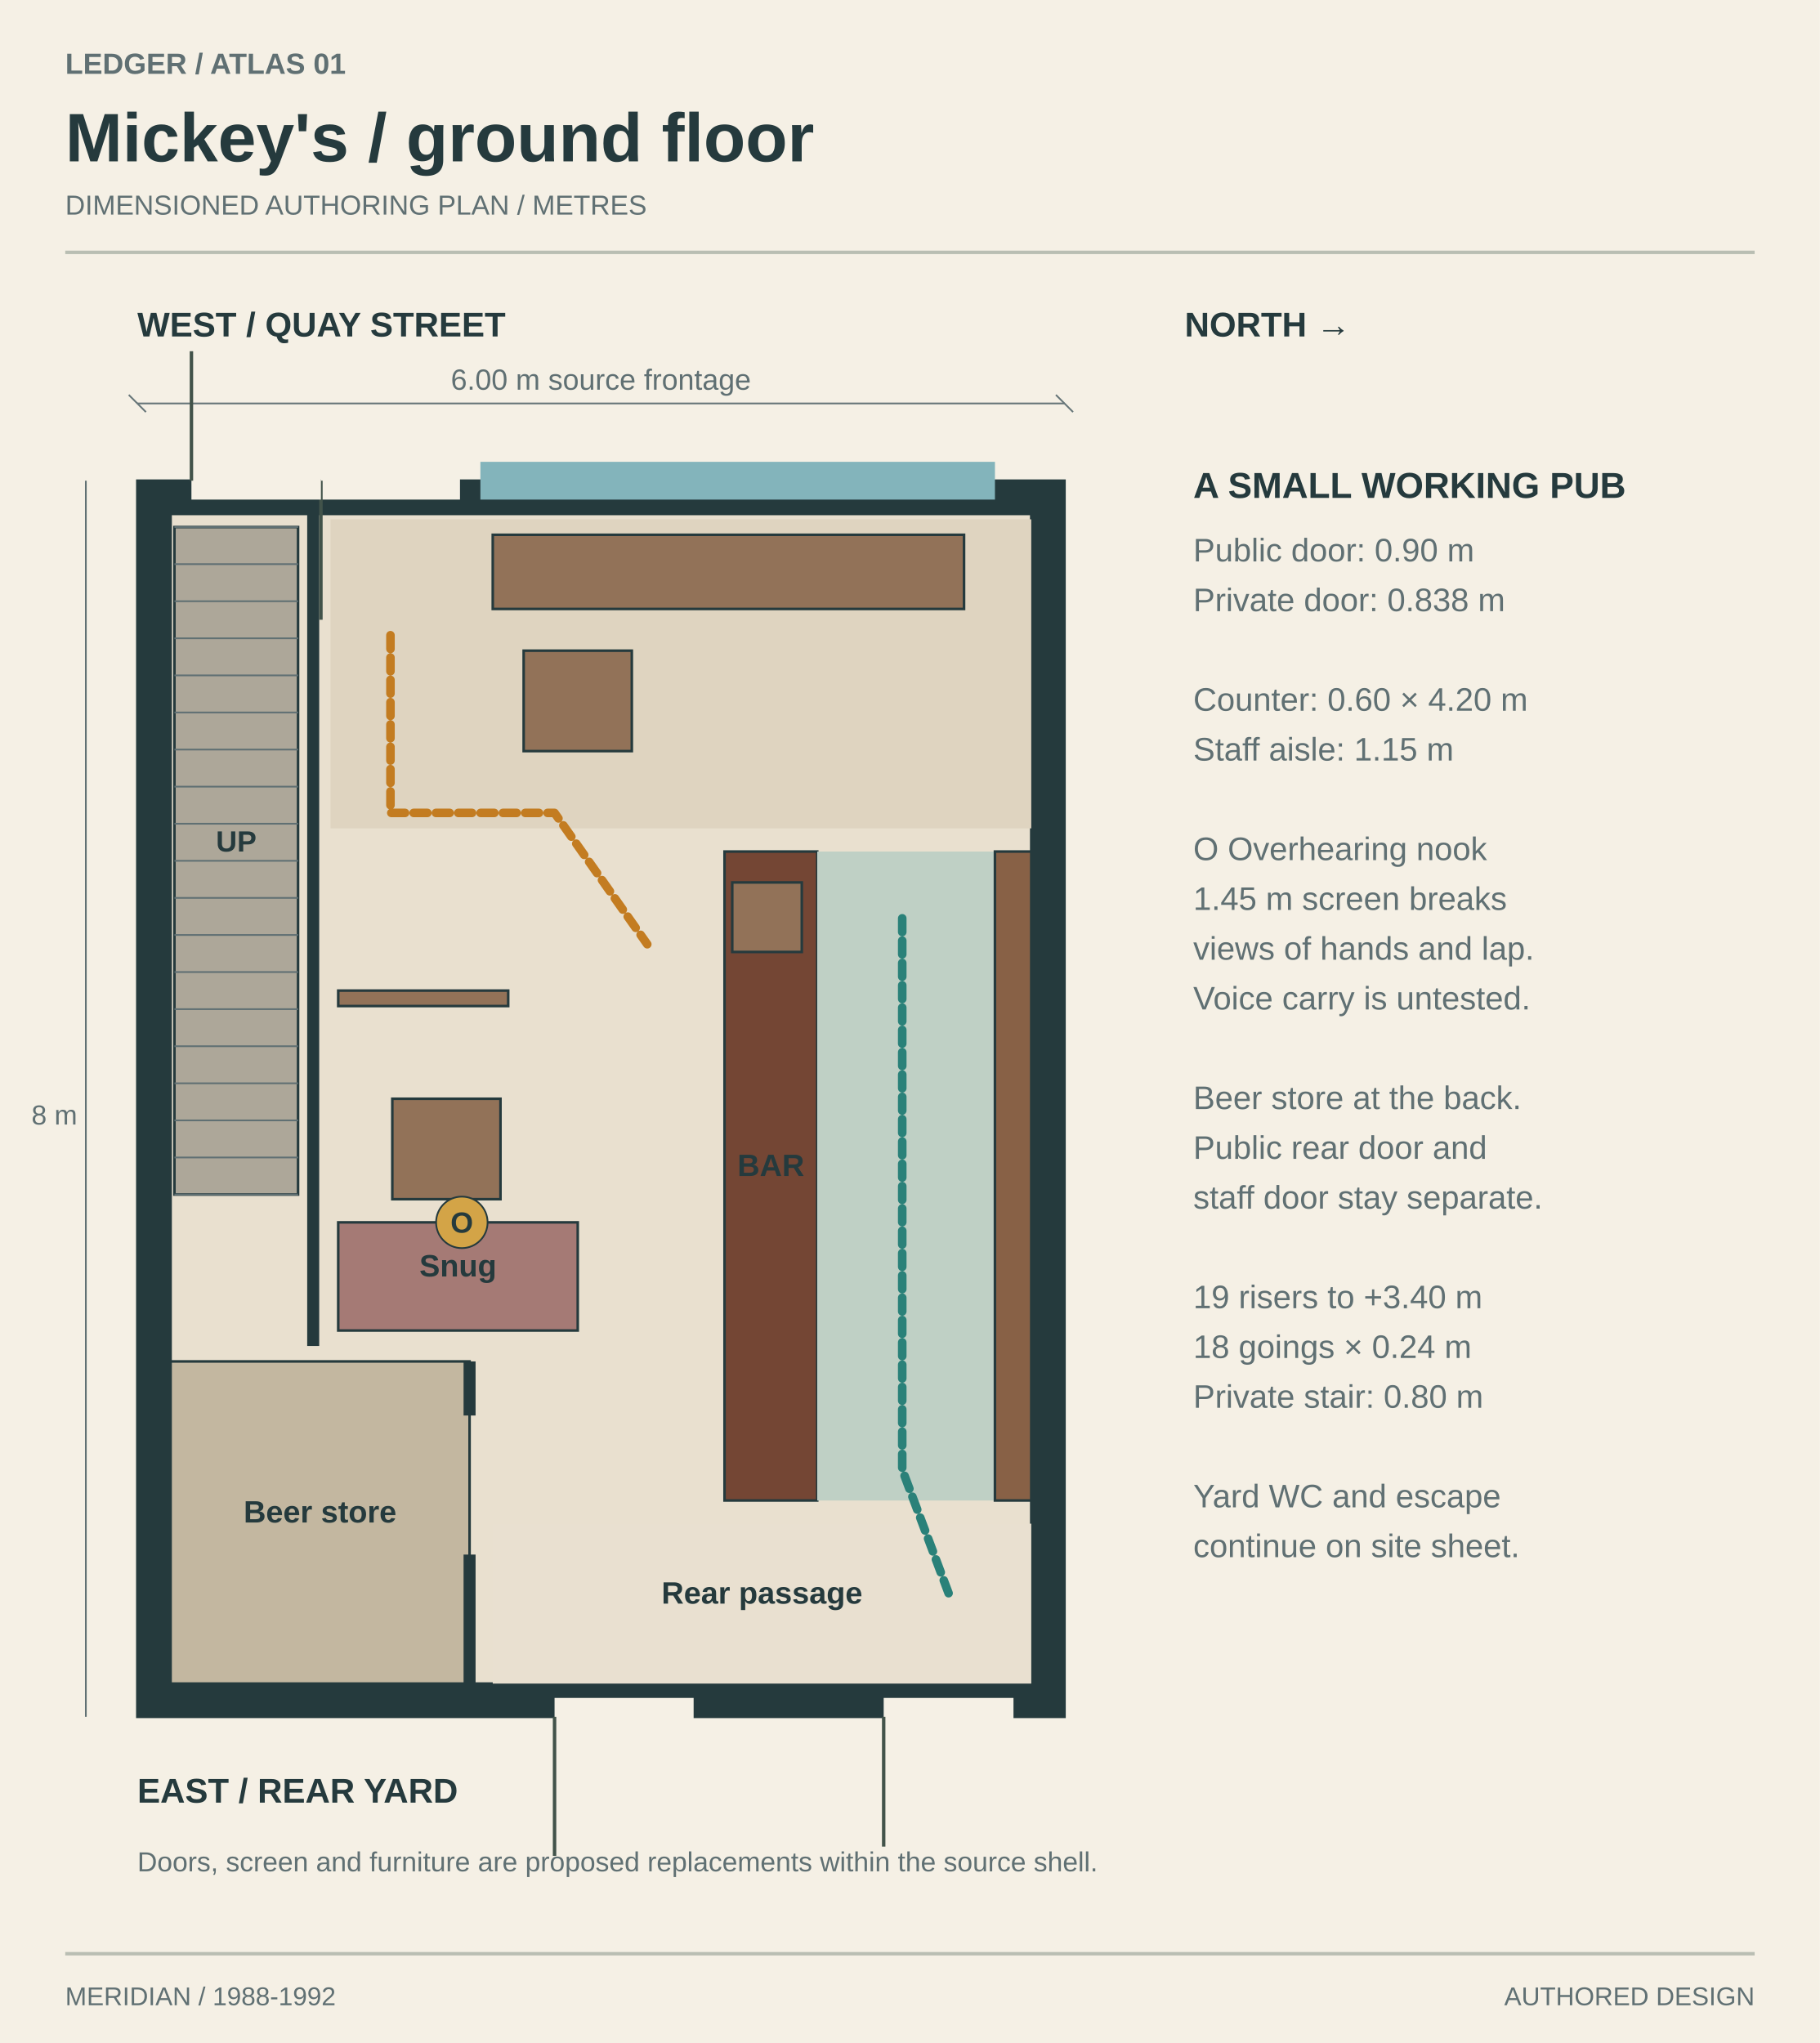
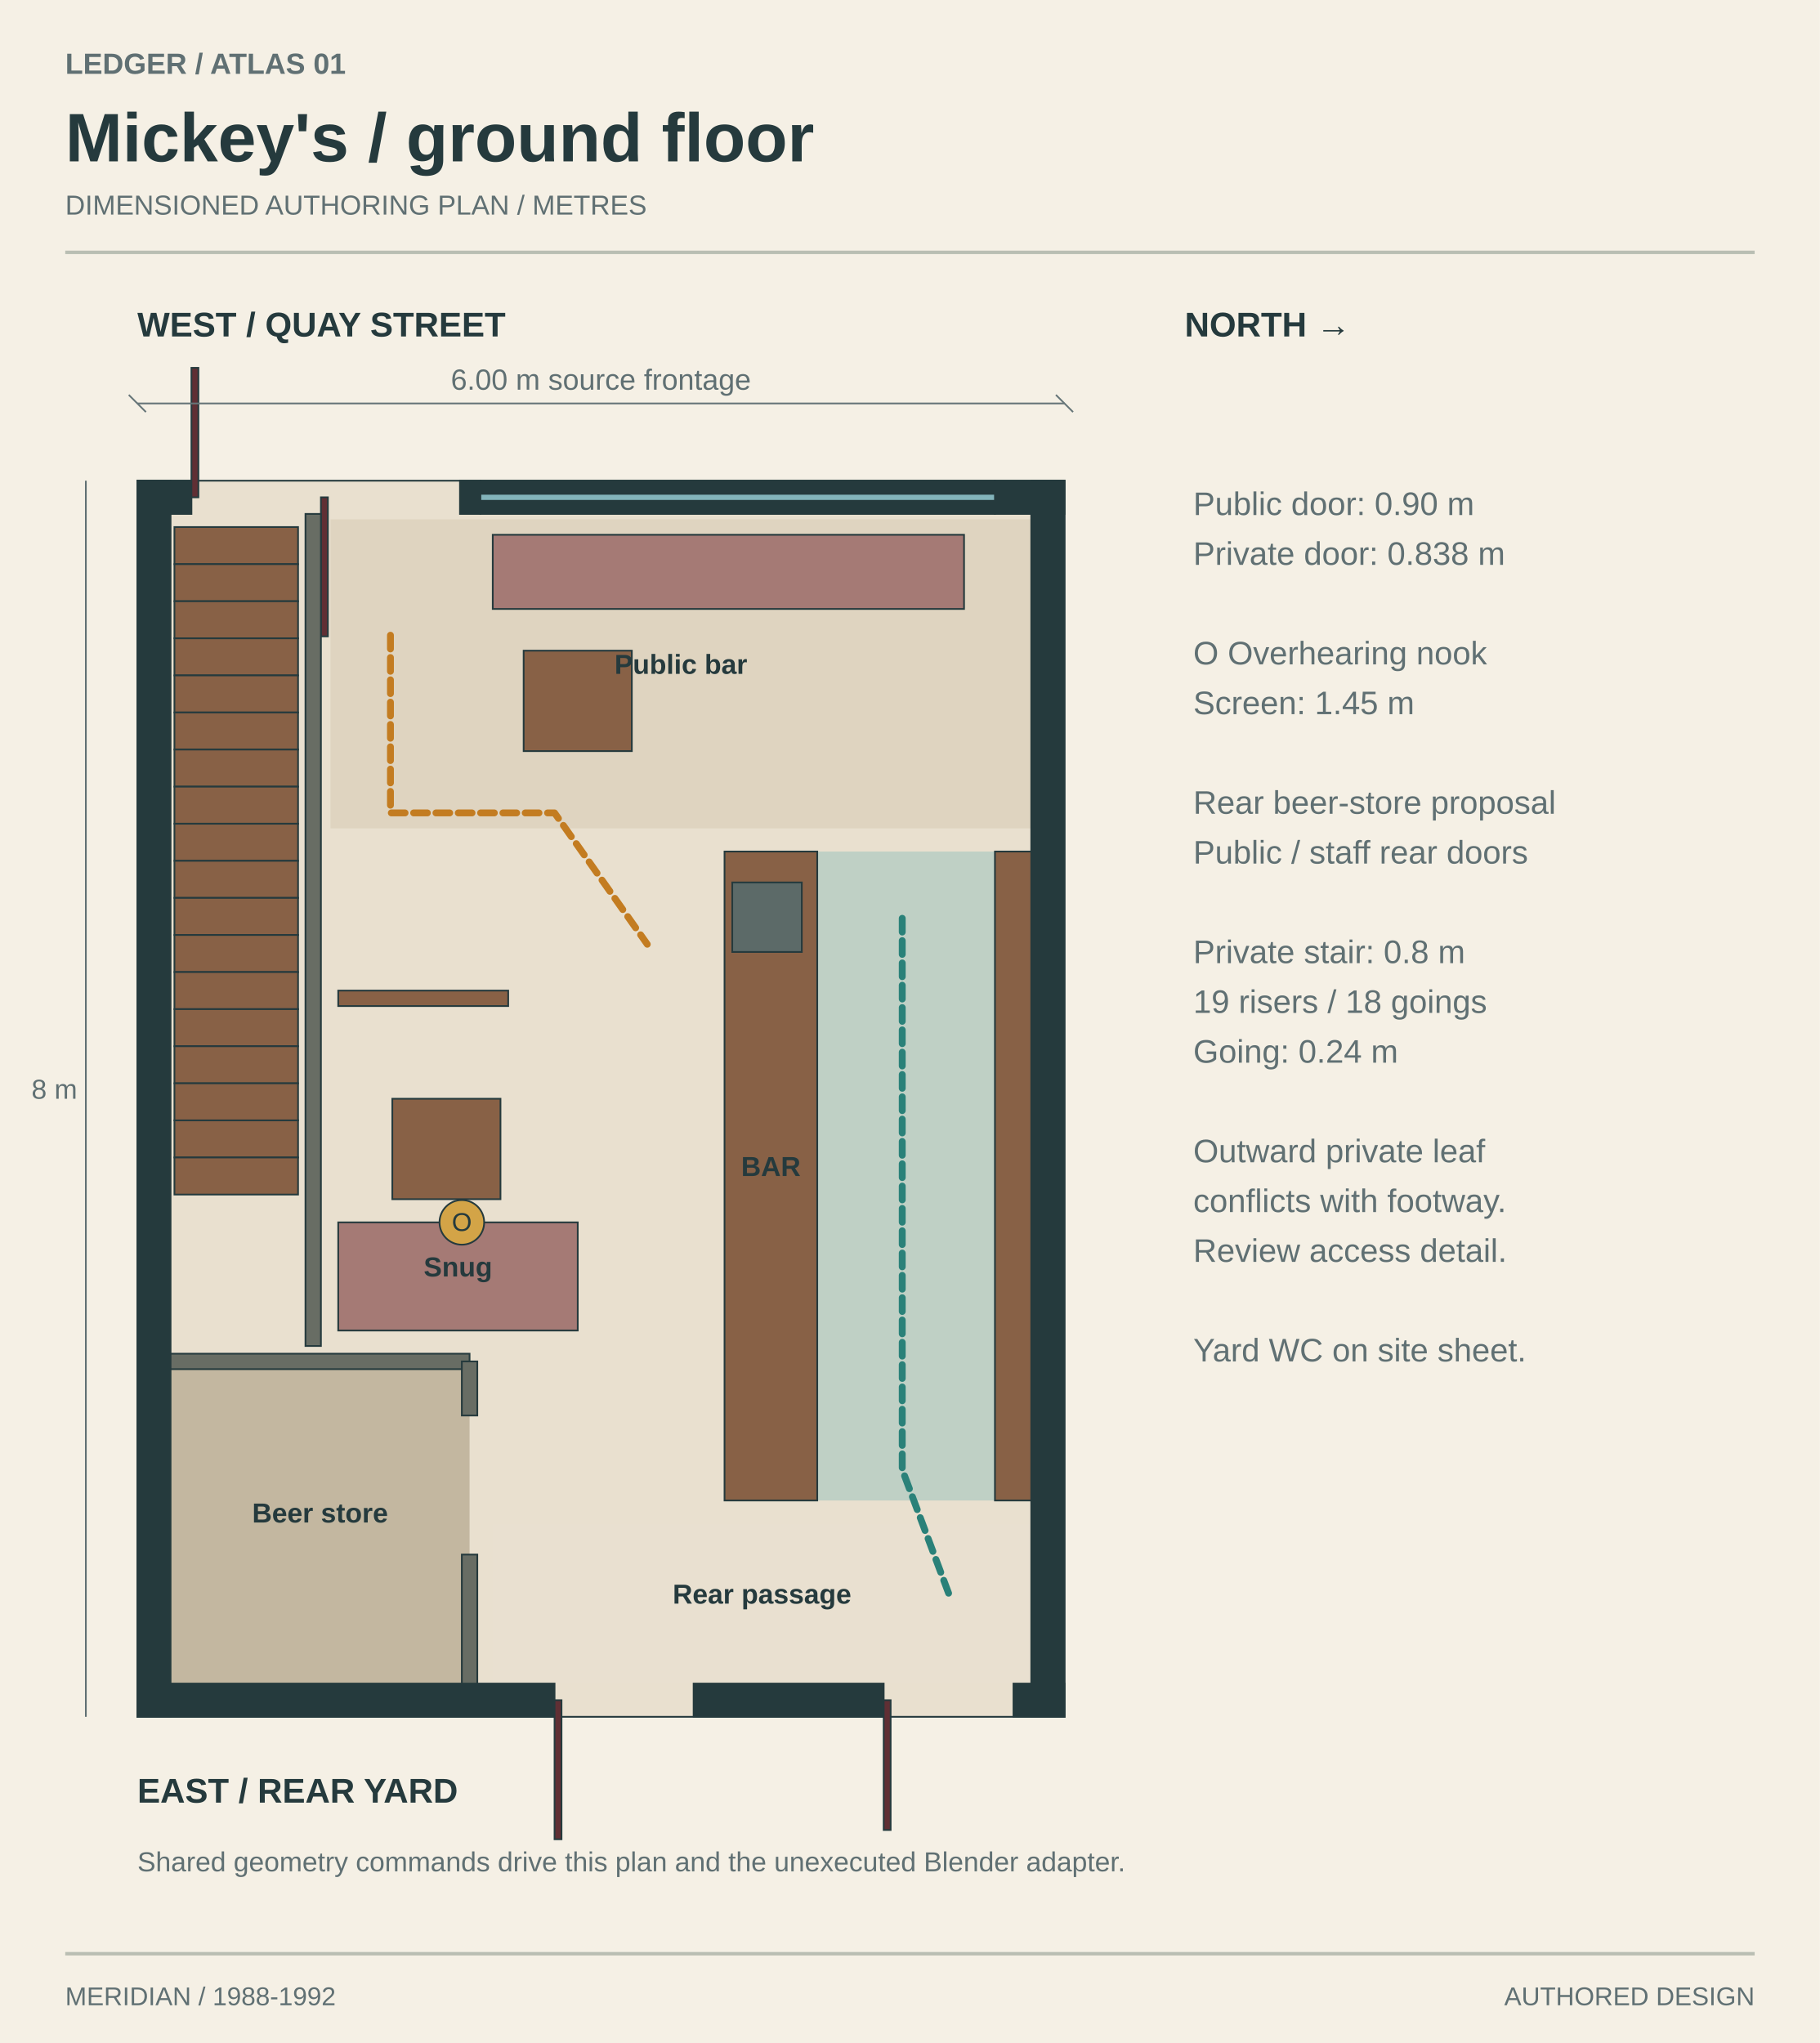
<svg xmlns="http://www.w3.org/2000/svg" width="1060" height="1190" viewBox="0 0 1060 1190">
  <style>text{font-family:Arial,Helvetica,sans-serif}</style>
  <rect x="0" y="0" width="1060" height="1190" fill="#f5f0e5" stroke="none" stroke-width="1" />
  <text x="38" y="43" font-size="17" fill="#607073" text-anchor="start" font-weight="700">LEDGER  /  ATLAS 01</text>
  <text x="38" y="94" font-size="40" fill="#253a3d" text-anchor="start" font-weight="700">Mickey's / ground floor</text>
  <text x="38" y="125" font-size="16" fill="#607073" text-anchor="start" font-weight="400">DIMENSIONED AUTHORING PLAN / METRES</text>
  <path d="M38,147 L1022,147" fill="none" stroke="#b9beb3" stroke-width="2" />
  <text x="80" y="196" font-size="20" fill="#253a3d" text-anchor="start" font-weight="700">WEST / QUAY STREET</text>
  <text x="690" y="196" font-size="20" fill="#253a3d" text-anchor="start" font-weight="700">NORTH →</text>
-   <rect x="80" y="280" width="540" height="720" fill="#253a3d" stroke="#253a3d" stroke-width="1.5" />
-   <rect x="99.35" y="299.35" width="501.3" height="681.3" fill="#e9e0cf" stroke="#253a3d" stroke-width="1.5" />
+   <rect x="80" y="280" width="540" height="720" fill="#e9e0cf" stroke="#253a3d" stroke-width="1" />
+   <rect x="101.6" y="307.0" width="72.0" height="388.8" fill="#ada799" stroke="none" stroke-width="1" />
+   <rect x="192.5" y="302.5" width="408.15" height="180" fill="#dfd4c0" stroke="none" stroke-width="1" />
+   <rect x="422.0" y="496.0" width="54.0" height="378.0" fill="#744634" stroke="none" stroke-width="1" />
+   <rect x="476" y="496.0" width="103.5" height="378.0" fill="#bfd0c5" stroke="none" stroke-width="1" />
+   <rect x="579.5" y="496.0" width="21.15" height="378.0" fill="#886146" stroke="none" stroke-width="1" />
+   <rect x="197.0" y="712.0" width="139.5" height="63" fill="#a57a75" stroke="none" stroke-width="1" />
+   <rect x="99.35" y="793.0" width="174.15" height="187.65" fill="#c3b7a0" stroke="none" stroke-width="1" />
+   <rect x="287.0" y="887.5" width="313.65" height="93.15" fill="#e9e0d0" stroke="none" stroke-width="1" />
+   <g id="geom-ground_south_partywall" data-box="0,0,0.215,8">
+     <rect x="80" y="280" width="19.35" height="720" fill="#253a3d" stroke="#253a3d" stroke-width="1" />
+   </g>
+   <g id="geom-ground_north_partywall" data-box="5.785,0,0.215,8">
+     <rect x="600.65" y="280" width="19.35" height="720" fill="#253a3d" stroke="#253a3d" stroke-width="1" />
+   </g>
+   <g id="geom-front_0_0" data-box="0,0.0,0.35,0.215">
+     <rect x="80" y="280.0" width="31.5" height="19.35" fill="#253a3d" stroke="#253a3d" stroke-width="1" />
+   </g>
+   <g id="geom-front_3_0" data-box="2.088,0.0,0.132,0.215">
+     <rect x="267.92" y="280.0" width="11.88" height="19.35" fill="#253a3d" stroke="#253a3d" stroke-width="1" />
+   </g>
+   <g id="geom-front_4_0" data-box="2.22,0.0,3.33,0.215">
+     <rect x="279.8" y="280.0" width="299.7" height="19.35" fill="#253a3d" stroke="#253a3d" stroke-width="1" />
+   </g>
+   <g id="geom-front_5_0" data-box="5.55,0.0,0.45,0.215">
+     <rect x="579.5" y="280.0" width="40.5" height="19.35" fill="#253a3d" stroke="#253a3d" stroke-width="1" />
+   </g>
+   <g id="geom-public_entry_leaf" data-box="1.188,0.1075,0.045,0.9">
+     <rect x="186.92" y="289.675" width="4.05" height="81.0" fill="#602f34" stroke="#253a3d" stroke-width="1" />
+   </g>
+   <g id="geom-private_entry_leaf" data-box="0.35,-0.7305,0.045,0.838">
+     <rect x="111.5" y="214.255" width="4.05" height="75.42" fill="#602f34" stroke="#253a3d" stroke-width="1" />
+   </g>
+   <g id="geom-front_glass" data-box="2.22,0.085,3.33,0.045">
+     <rect x="279.8" y="287.65" width="299.7" height="4.05" fill="#83b4bb" stroke="#253a3d" stroke-width="1" />
+   </g>
+   <g id="geom-rear_0_0" data-box="0,7.785,2.7,0.215">
+     <rect x="80" y="980.65" width="243" height="19.35" fill="#253a3d" stroke="#253a3d" stroke-width="1" />
+   </g>
+   <g id="geom-rear_2_0" data-box="3.6,7.785,1.23,0.215">
+     <rect x="404.0" y="980.65" width="110.7" height="19.35" fill="#253a3d" stroke="#253a3d" stroke-width="1" />
+   </g>
+   <g id="geom-rear_4_0" data-box="5.67,7.785,0.33,0.215">
+     <rect x="590.3" y="980.65" width="29.7" height="19.35" fill="#253a3d" stroke="#253a3d" stroke-width="1" />
+   </g>
+   <g id="geom-public_rear_leaf" data-box="2.7,7.8925,0.045,0.9">
+     <rect x="323.0" y="990.325" width="4.05" height="81.0" fill="#602f34" stroke="#253a3d" stroke-width="1" />
+   </g>
+   <g id="geom-service_rear_leaf" data-box="4.83,7.8925,0.045,0.84">
+     <rect x="514.7" y="990.325" width="4.05" height="75.6" fill="#602f34" stroke="#253a3d" stroke-width="1" />
+   </g>
+   <g id="geom-private_stair_partition" data-box="1.088,0.215,0.1,5.385">
+     <rect x="177.92" y="299.35" width="9.0" height="484.65" fill="#686d64" stroke="#253a3d" stroke-width="1" />
+   </g>
+   <g id="geom-stair_tread_00" data-box="0.24,0.3,0.8,0.24">
+     <rect x="101.6" y="307.0" width="72.0" height="21.6" fill="#886146" stroke="#253a3d" stroke-width="1" />
+   </g>
+   <g id="geom-stair_tread_01" data-box="0.24,0.54,0.8,0.24">
+     <rect x="101.6" y="328.6" width="72.0" height="21.6" fill="#886146" stroke="#253a3d" stroke-width="1" />
+   </g>
+   <g id="geom-stair_tread_02" data-box="0.24,0.78,0.8,0.24">
+     <rect x="101.6" y="350.2" width="72.0" height="21.6" fill="#886146" stroke="#253a3d" stroke-width="1" />
+   </g>
+   <g id="geom-stair_tread_03" data-box="0.24,1.02,0.8,0.24">
+     <rect x="101.6" y="371.8" width="72.0" height="21.6" fill="#886146" stroke="#253a3d" stroke-width="1" />
+   </g>
+   <g id="geom-stair_tread_04" data-box="0.24,1.26,0.8,0.24">
+     <rect x="101.6" y="393.4" width="72.0" height="21.6" fill="#886146" stroke="#253a3d" stroke-width="1" />
+   </g>
+   <g id="geom-stair_tread_05" data-box="0.24,1.5,0.8,0.24">
+     <rect x="101.6" y="415.0" width="72.0" height="21.6" fill="#886146" stroke="#253a3d" stroke-width="1" />
+   </g>
+   <g id="geom-stair_tread_06" data-box="0.24,1.74,0.8,0.24">
+     <rect x="101.6" y="436.6" width="72.0" height="21.6" fill="#886146" stroke="#253a3d" stroke-width="1" />
+   </g>
+   <g id="geom-stair_tread_07" data-box="0.24,1.98,0.8,0.24">
+     <rect x="101.6" y="458.2" width="72.0" height="21.6" fill="#886146" stroke="#253a3d" stroke-width="1" />
+   </g>
+   <g id="geom-stair_tread_08" data-box="0.24,2.22,0.8,0.24">
+     <rect x="101.6" y="479.8" width="72.0" height="21.6" fill="#886146" stroke="#253a3d" stroke-width="1" />
+   </g>
+   <g id="geom-stair_tread_09" data-box="0.24,2.46,0.8,0.24">
+     <rect x="101.6" y="501.4" width="72.0" height="21.6" fill="#886146" stroke="#253a3d" stroke-width="1" />
+   </g>
+   <g id="geom-stair_tread_10" data-box="0.24,2.7,0.8,0.24">
+     <rect x="101.6" y="523.0" width="72.0" height="21.6" fill="#886146" stroke="#253a3d" stroke-width="1" />
+   </g>
+   <g id="geom-stair_tread_11" data-box="0.24,2.94,0.8,0.24">
+     <rect x="101.6" y="544.6" width="72.0" height="21.6" fill="#886146" stroke="#253a3d" stroke-width="1" />
+   </g>
+   <g id="geom-stair_tread_12" data-box="0.24,3.18,0.8,0.24">
+     <rect x="101.6" y="566.2" width="72.0" height="21.6" fill="#886146" stroke="#253a3d" stroke-width="1" />
+   </g>
+   <g id="geom-stair_tread_13" data-box="0.24,3.42,0.8,0.24">
+     <rect x="101.6" y="587.8" width="72.0" height="21.6" fill="#886146" stroke="#253a3d" stroke-width="1" />
+   </g>
+   <g id="geom-stair_tread_14" data-box="0.24,3.66,0.8,0.24">
+     <rect x="101.6" y="609.4" width="72.0" height="21.6" fill="#886146" stroke="#253a3d" stroke-width="1" />
+   </g>
+   <g id="geom-stair_tread_15" data-box="0.24,3.9,0.8,0.24">
+     <rect x="101.6" y="631.0" width="72.0" height="21.6" fill="#886146" stroke="#253a3d" stroke-width="1" />
+   </g>
+   <g id="geom-stair_tread_16" data-box="0.24,4.14,0.8,0.24">
+     <rect x="101.6" y="652.6" width="72.0" height="21.6" fill="#886146" stroke="#253a3d" stroke-width="1" />
+   </g>
+   <g id="geom-stair_tread_17" data-box="0.24,4.38,0.8,0.24">
+     <rect x="101.6" y="674.2" width="72.0" height="21.6" fill="#886146" stroke="#253a3d" stroke-width="1" />
+   </g>
+   <g id="geom-store_top_0_0" data-box="0.215,5.65,1.935,0.1">
+     <rect x="99.35" y="788.5" width="174.15" height="9.0" fill="#686d64" stroke="#253a3d" stroke-width="1" />
+   </g>
+   <g id="geom-store_side_0_0" data-box="2.1,5.7,0.1,0.35">
+     <rect x="269.0" y="793.0" width="9.0" height="31.5" fill="#686d64" stroke="#253a3d" stroke-width="1" />
+   </g>
+   <g id="geom-store_side_2_0" data-box="2.1,6.95,0.1,0.835">
+     <rect x="269.0" y="905.5" width="9.0" height="75.15" fill="#686d64" stroke="#253a3d" stroke-width="1" />
+   </g>
+   <g id="geom-counter" data-box="3.8,2.4,0.6,4.2">
+     <rect x="422.0" y="496.0" width="54.0" height="378.0" fill="#886146" stroke="#253a3d" stroke-width="1" />
+   </g>
+   <g id="geom-backbar" data-box="5.55,2.4,0.235,4.2">
+     <rect x="579.5" y="496.0" width="21.15" height="378.0" fill="#886146" stroke="#253a3d" stroke-width="1" />
+   </g>
+   <g id="geom-snug" data-box="1.3,4.8,1.55,0.7">
+     <rect x="197.0" y="712.0" width="139.5" height="63" fill="#a57a75" stroke="#253a3d" stroke-width="1" />
+   </g>
+   <g id="geom-window_bench" data-box="2.3,0.35,3.05,0.48">
+     <rect x="287.0" y="311.5" width="274.5" height="43.2" fill="#a57a75" stroke="#253a3d" stroke-width="1" />
+   </g>
+   <g id="geom-table_front" data-box="2.5,1.1,0.7,0.65">
+     <rect x="305.0" y="379.0" width="63" height="58.5" fill="#886146" stroke="#253a3d" stroke-width="1" />
+   </g>
+   <g id="geom-table_snug" data-box="1.65,4,0.7,0.65">
+     <rect x="228.5" y="640" width="63" height="58.5" fill="#886146" stroke="#253a3d" stroke-width="1" />
+   </g>
+   <g id="geom-screen" data-box="1.3,3.3,1.1,0.1">
+     <rect x="197.0" y="577.0" width="99" height="9.0" fill="#886146" stroke="#253a3d" stroke-width="1" />
+   </g>
+   <g id="geom-till" data-box="3.85,2.6,0.45,0.45">
+     <rect x="426.5" y="514.0" width="40.5" height="40.5" fill="#5c6a68" stroke="#253a3d" stroke-width="1" />
+   </g>
  <path d="M80,235 L620,235" fill="none" stroke="#667578" stroke-width="1" />
  <path d="M75,230 L85,240" fill="none" stroke="#667578" stroke-width="1" />
  <path d="M615,230 L625,240" fill="none" stroke="#667578" stroke-width="1" />
  <text x="350.0" y="227.0" font-size="17" fill="#607073" text-anchor="middle" font-weight="400">6.00 m source frontage</text>
  <path d="M50,280 L50,1000" fill="none" stroke="#607073" stroke-width="1" />
-   <text x="45" y="655" font-size="16" fill="#607073" text-anchor="end" font-weight="400">8 m</text>
-   <rect x="101.6" y="307.0" width="72.0" height="388.8" fill="#ada799" stroke="#253a3d" stroke-width="1.5" />
-   <rect x="192.5" y="302.5" width="408.15" height="180" fill="#dfd4c0" stroke="none" stroke-width="1.5" />
-   <rect x="422.0" y="496.0" width="54.0" height="378.0" fill="#744634" stroke="#253a3d" stroke-width="1.5" />
-   <text x="449" y="685.0" font-size="18" fill="#253a3d" text-anchor="middle" font-weight="700">BAR</text>
-   <rect x="476" y="496.0" width="103.5" height="378.0" fill="#bfd0c5" stroke="none" stroke-width="1.5" />
-   <rect x="579.5" y="496.0" width="21.15" height="378.0" fill="#886146" stroke="#253a3d" stroke-width="1.5" />
-   <rect x="197.0" y="712.0" width="139.5" height="63" fill="#a57a75" stroke="#253a3d" stroke-width="1.5" />
-   <text x="266.75" y="743.5" font-size="18" fill="#253a3d" text-anchor="middle" font-weight="700">Snug</text>
-   <rect x="99.35" y="793.0" width="174.15" height="187.65" fill="#c3b7a0" stroke="#253a3d" stroke-width="1.5" />
-   <text x="186.425" y="886.825" font-size="18" fill="#253a3d" text-anchor="middle" font-weight="700">Beer store</text>
-   <rect x="287.0" y="887.5" width="313.65" height="93.15" fill="#e9e0d0" stroke="none" stroke-width="1.5" />
-   <text x="443.825" y="934.075" font-size="18" fill="#253a3d" text-anchor="middle" font-weight="700">Rear passage</text>
-   <path d="M182.42,299.35 L182.42,784.0" fill="none" stroke="#253a3d" stroke-width="7" />
-   <path d="M101.6,307.0 L173.6,307.0" fill="none" stroke="#607073" stroke-width="1" />
-   <path d="M101.6,328.6 L173.6,328.6" fill="none" stroke="#607073" stroke-width="1" />
-   <path d="M101.6,350.2 L173.6,350.2" fill="none" stroke="#607073" stroke-width="1" />
-   <path d="M101.6,371.8 L173.6,371.8" fill="none" stroke="#607073" stroke-width="1" />
-   <path d="M101.6,393.4 L173.6,393.4" fill="none" stroke="#607073" stroke-width="1" />
-   <path d="M101.6,415.0 L173.6,415.0" fill="none" stroke="#607073" stroke-width="1" />
-   <path d="M101.6,436.6 L173.6,436.6" fill="none" stroke="#607073" stroke-width="1" />
-   <path d="M101.6,458.2 L173.6,458.2" fill="none" stroke="#607073" stroke-width="1" />
-   <path d="M101.6,479.8 L173.6,479.8" fill="none" stroke="#607073" stroke-width="1" />
-   <path d="M101.6,501.4 L173.6,501.4" fill="none" stroke="#607073" stroke-width="1" />
-   <path d="M101.6,523.0 L173.6,523.0" fill="none" stroke="#607073" stroke-width="1" />
-   <path d="M101.6,544.6 L173.6,544.6" fill="none" stroke="#607073" stroke-width="1" />
-   <path d="M101.6,566.2 L173.6,566.2" fill="none" stroke="#607073" stroke-width="1" />
-   <path d="M101.6,587.8 L173.6,587.8" fill="none" stroke="#607073" stroke-width="1" />
-   <path d="M101.6,609.4 L173.6,609.4" fill="none" stroke="#607073" stroke-width="1" />
-   <path d="M101.6,631.0 L173.6,631.0" fill="none" stroke="#607073" stroke-width="1" />
-   <path d="M101.6,652.6 L173.6,652.6" fill="none" stroke="#607073" stroke-width="1" />
-   <path d="M101.6,674.2 L173.6,674.2" fill="none" stroke="#607073" stroke-width="1" />
-   <path d="M101.6,695.8 L173.6,695.8" fill="none" stroke="#607073" stroke-width="1" />
-   <text x="137.6" y="496.0" font-size="17" fill="#253a3d" text-anchor="middle" font-weight="700">UP</text>
-   <path d="M273.5,793.0 L273.5,824.5" fill="none" stroke="#253a3d" stroke-width="7" />
-   <path d="M273.5,905.5 L273.5,980.65" fill="none" stroke="#253a3d" stroke-width="7" />
-   <rect x="287.0" y="311.5" width="274.5" height="43.2" fill="#927258" stroke="#253a3d" stroke-width="1.5" />
-   <rect x="305.0" y="379.0" width="63" height="58.5" fill="#927258" stroke="#253a3d" stroke-width="1.5" />
-   <rect x="228.5" y="640" width="63" height="58.5" fill="#927258" stroke="#253a3d" stroke-width="1.5" />
-   <rect x="197.0" y="577.0" width="99" height="9.0" fill="#927258" stroke="#253a3d" stroke-width="1.5" />
-   <rect x="426.5" y="514.0" width="40.5" height="40.5" fill="#927258" stroke="#253a3d" stroke-width="1.5" />
-   <path d="M186.92,280 L267.92,280" fill="none" stroke="#f5f0e5" stroke-width="22" />
-   <path d="M186.92,280 L186.92,361.0" fill="none" stroke="#42534a" stroke-width="2" />
-   <path d="M111.5,280 L186.92,280" fill="none" stroke="#f5f0e5" stroke-width="22" />
-   <path d="M111.5,280 L111.5,204.58" fill="none" stroke="#42534a" stroke-width="2" />
-   <path d="M279.8,280 L579.5,280" fill="none" stroke="#83b4bb" stroke-width="22" />
-   <path d="M323.0,1000 L404.0,1000" fill="none" stroke="#f5f0e5" stroke-width="22" />
-   <path d="M323.0,1000 L323.0,1081.0" fill="none" stroke="#42534a" stroke-width="2" />
-   <path d="M514.7,1000 L590.3,1000" fill="none" stroke="#f5f0e5" stroke-width="22" />
-   <path d="M514.7,1000 L514.7,1075.6" fill="none" stroke="#42534a" stroke-width="2" />
-   <circle cx="269.0" cy="712.0" r="15" fill="#d3a447" stroke="#253a3d" stroke-width="1" />
-   <text x="269.0" y="718.0" font-size="17" fill="#253a3d" text-anchor="middle" font-weight="700">O</text>
-   <path d="M227.42,370 L227.42,473.5 L323.0,473.5 L377.0,550" fill="none" stroke="#c37c21" stroke-width="5" stroke-linejoin="round" stroke-linecap="round" stroke-dasharray="8 5" />
-   <path d="M552.5,928.0 L525.5,856.0 L525.5,532.0" fill="none" stroke="#2a8179" stroke-width="5" stroke-linejoin="round" stroke-linecap="round" stroke-dasharray="8 5" />
-   <text x="695" y="290" font-size="21" fill="#253a3d" text-anchor="start" font-weight="700">A SMALL WORKING PUB</text>
-   <text x="695" y="327" font-size="19" fill="#607073" text-anchor="start" font-weight="400">Public door: 0.90 m</text>
-   <text x="695" y="356" font-size="19" fill="#607073" text-anchor="start" font-weight="400">Private door: 0.838 m</text>
-   <text x="695" y="385" font-size="19" fill="#607073" text-anchor="start" font-weight="400" />
-   <text x="695" y="414" font-size="19" fill="#607073" text-anchor="start" font-weight="400">Counter: 0.60 × 4.20 m</text>
-   <text x="695" y="443" font-size="19" fill="#607073" text-anchor="start" font-weight="400">Staff aisle: 1.15 m</text>
-   <text x="695" y="472" font-size="19" fill="#607073" text-anchor="start" font-weight="400" />
-   <text x="695" y="501" font-size="19" fill="#607073" text-anchor="start" font-weight="400">O  Overhearing nook</text>
-   <text x="695" y="530" font-size="19" fill="#607073" text-anchor="start" font-weight="400">1.45 m screen breaks</text>
-   <text x="695" y="559" font-size="19" fill="#607073" text-anchor="start" font-weight="400">views of hands and lap.</text>
-   <text x="695" y="588" font-size="19" fill="#607073" text-anchor="start" font-weight="400">Voice carry is untested.</text>
-   <text x="695" y="617" font-size="19" fill="#607073" text-anchor="start" font-weight="400" />
-   <text x="695" y="646" font-size="19" fill="#607073" text-anchor="start" font-weight="400">Beer store at the back.</text>
-   <text x="695" y="675" font-size="19" fill="#607073" text-anchor="start" font-weight="400">Public rear door and</text>
-   <text x="695" y="704" font-size="19" fill="#607073" text-anchor="start" font-weight="400">staff door stay separate.</text>
-   <text x="695" y="733" font-size="19" fill="#607073" text-anchor="start" font-weight="400" />
-   <text x="695" y="762" font-size="19" fill="#607073" text-anchor="start" font-weight="400">19 risers to +3.40 m</text>
-   <text x="695" y="791" font-size="19" fill="#607073" text-anchor="start" font-weight="400">18 goings × 0.24 m</text>
-   <text x="695" y="820" font-size="19" fill="#607073" text-anchor="start" font-weight="400">Private stair: 0.80 m</text>
-   <text x="695" y="849" font-size="19" fill="#607073" text-anchor="start" font-weight="400" />
-   <text x="695" y="878" font-size="19" fill="#607073" text-anchor="start" font-weight="400">Yard WC and escape</text>
-   <text x="695" y="907" font-size="19" fill="#607073" text-anchor="start" font-weight="400">continue on site sheet.</text>
+   <text x="45" y="640.0" font-size="16" fill="#607073" text-anchor="end" font-weight="400">8 m</text>
+   <text x="396.575" y="392.5" font-size="16" fill="#253a3d" text-anchor="middle" font-weight="700">Public bar</text>
+   <text x="449" y="685.0" font-size="16" fill="#253a3d" text-anchor="middle" font-weight="700">BAR</text>
+   <text x="266.75" y="743.5" font-size="16" fill="#253a3d" text-anchor="middle" font-weight="700">Snug</text>
+   <text x="186.425" y="886.825" font-size="16" fill="#253a3d" text-anchor="middle" font-weight="700">Beer store</text>
+   <text x="443.825" y="934.075" font-size="16" fill="#253a3d" text-anchor="middle" font-weight="700">Rear passage</text>
+   <circle cx="269.0" cy="712.0" r="13" fill="#d3a447" stroke="#253a3d" stroke-width="1" />
+   <text x="269.0" y="717.0" font-size="15" fill="#253a3d" text-anchor="middle" font-weight="400">O</text>
+   <path d="M227.42,370 L227.42,473.5 L323.0,473.5 L377.0,550" fill="none" stroke="#c37c21" stroke-width="4" stroke-linejoin="round" stroke-linecap="round" stroke-dasharray="8 5" />
+   <path d="M552.5,928.0 L525.5,856.0 L525.5,532.0" fill="none" stroke="#2a8179" stroke-width="4" stroke-linejoin="round" stroke-linecap="round" stroke-dasharray="8 5" />
+   <text x="695" y="300" font-size="19" fill="#607073" text-anchor="start" font-weight="400">Public door: 0.90 m</text>
+   <text x="695" y="329" font-size="19" fill="#607073" text-anchor="start" font-weight="400">Private door: 0.838 m</text>
+   <text x="695" y="358" font-size="19" fill="#607073" text-anchor="start" font-weight="400" />
+   <text x="695" y="387" font-size="19" fill="#607073" text-anchor="start" font-weight="400">O  Overhearing nook</text>
+   <text x="695" y="416" font-size="19" fill="#607073" text-anchor="start" font-weight="400">Screen: 1.45 m</text>
+   <text x="695" y="445" font-size="19" fill="#607073" text-anchor="start" font-weight="400" />
+   <text x="695" y="474" font-size="19" fill="#607073" text-anchor="start" font-weight="400">Rear beer-store proposal</text>
+   <text x="695" y="503" font-size="19" fill="#607073" text-anchor="start" font-weight="400">Public / staff rear doors</text>
+   <text x="695" y="532" font-size="19" fill="#607073" text-anchor="start" font-weight="400" />
+   <text x="695" y="561" font-size="19" fill="#607073" text-anchor="start" font-weight="400">Private stair: 0.8 m</text>
+   <text x="695" y="590" font-size="19" fill="#607073" text-anchor="start" font-weight="400">19 risers / 18 goings</text>
+   <text x="695" y="619" font-size="19" fill="#607073" text-anchor="start" font-weight="400">Going: 0.24 m</text>
+   <text x="695" y="648" font-size="19" fill="#607073" text-anchor="start" font-weight="400" />
+   <text x="695" y="677" font-size="19" fill="#607073" text-anchor="start" font-weight="400">Outward private leaf</text>
+   <text x="695" y="706" font-size="19" fill="#607073" text-anchor="start" font-weight="400">conflicts with footway.</text>
+   <text x="695" y="735" font-size="19" fill="#607073" text-anchor="start" font-weight="400">Review access detail.</text>
+   <text x="695" y="764" font-size="19" fill="#607073" text-anchor="start" font-weight="400" />
+   <text x="695" y="793" font-size="19" fill="#607073" text-anchor="start" font-weight="400">Yard WC on site sheet.</text>
  <text x="80" y="1050" font-size="20" fill="#253a3d" text-anchor="start" font-weight="700">EAST / REAR YARD</text>
-   <text x="80" y="1090" font-size="16" fill="#607073" text-anchor="start" font-weight="400">Doors, screen and furniture are proposed replacements within the source shell.</text>
+   <text x="80" y="1090" font-size="16" fill="#607073" text-anchor="start" font-weight="400">Shared geometry commands drive this plan and the unexecuted Blender adapter.</text>
  <path d="M38,1138 L1022,1138" fill="none" stroke="#b9beb3" stroke-width="2" />
  <text x="38" y="1168" font-size="15" fill="#607073" text-anchor="start" font-weight="400">MERIDIAN  /  1988-1992</text>
  <text x="1022" y="1168" font-size="15" fill="#607073" text-anchor="end" font-weight="400">AUTHORED DESIGN</text>
</svg>
